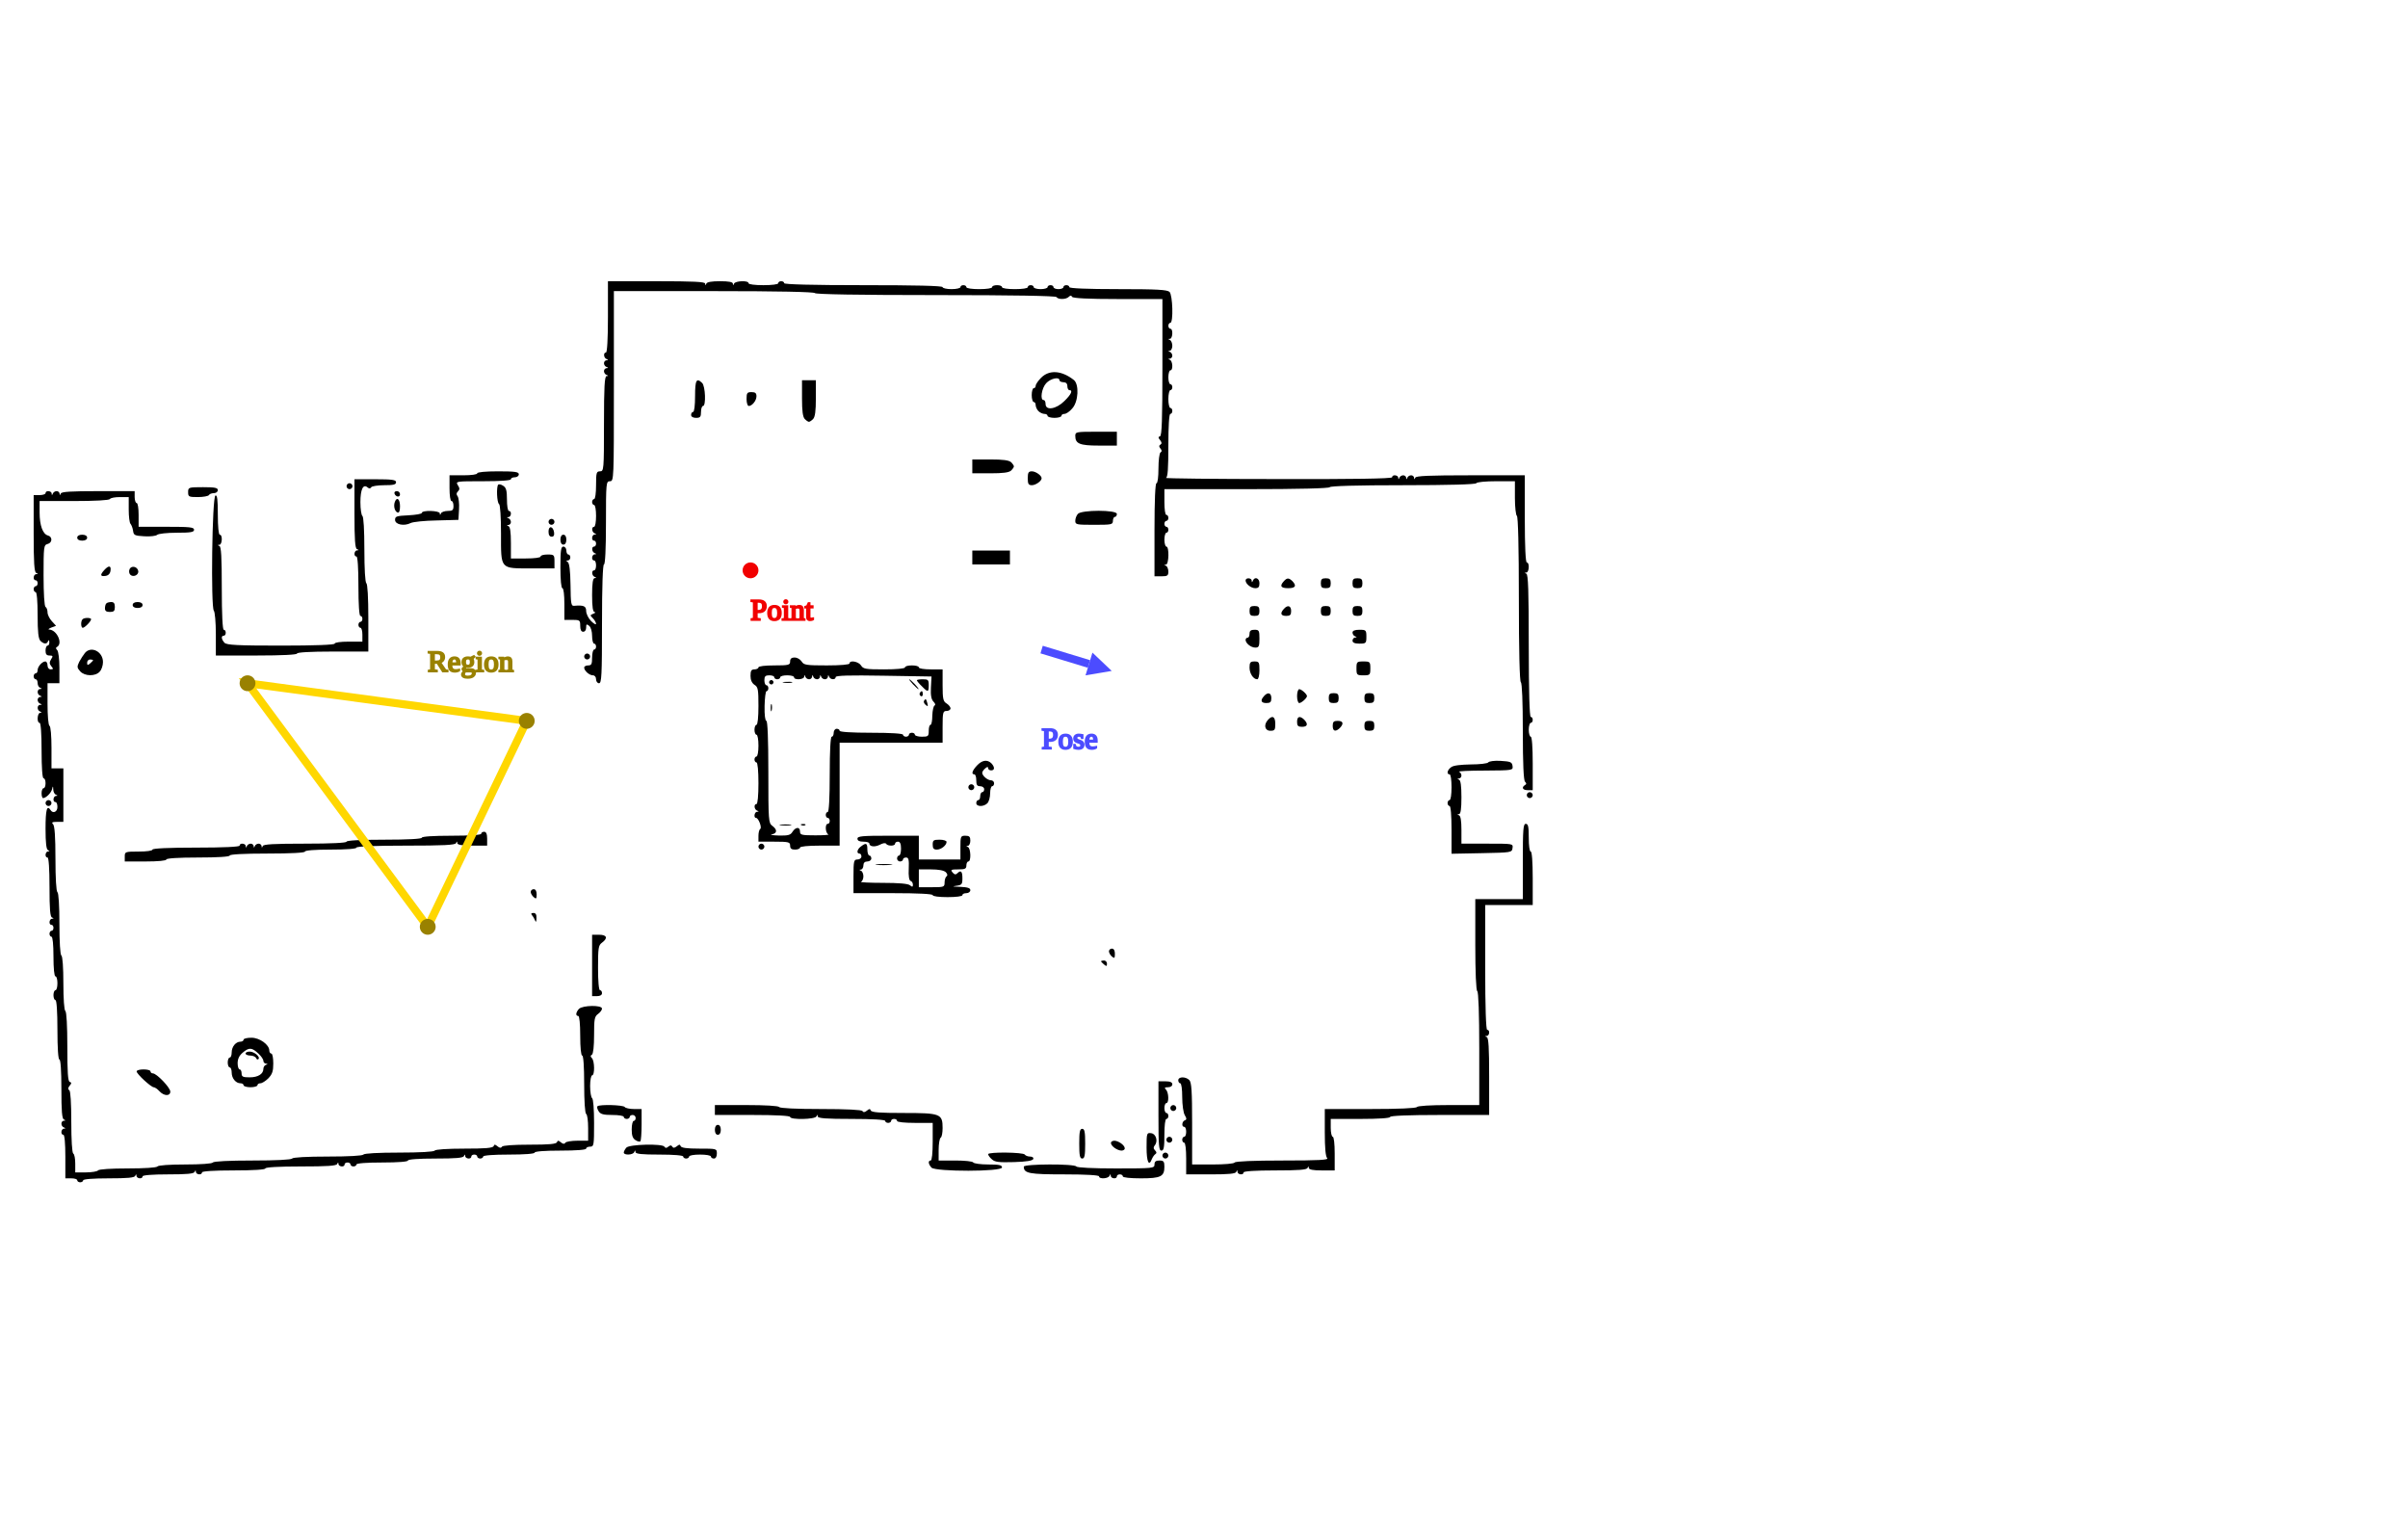
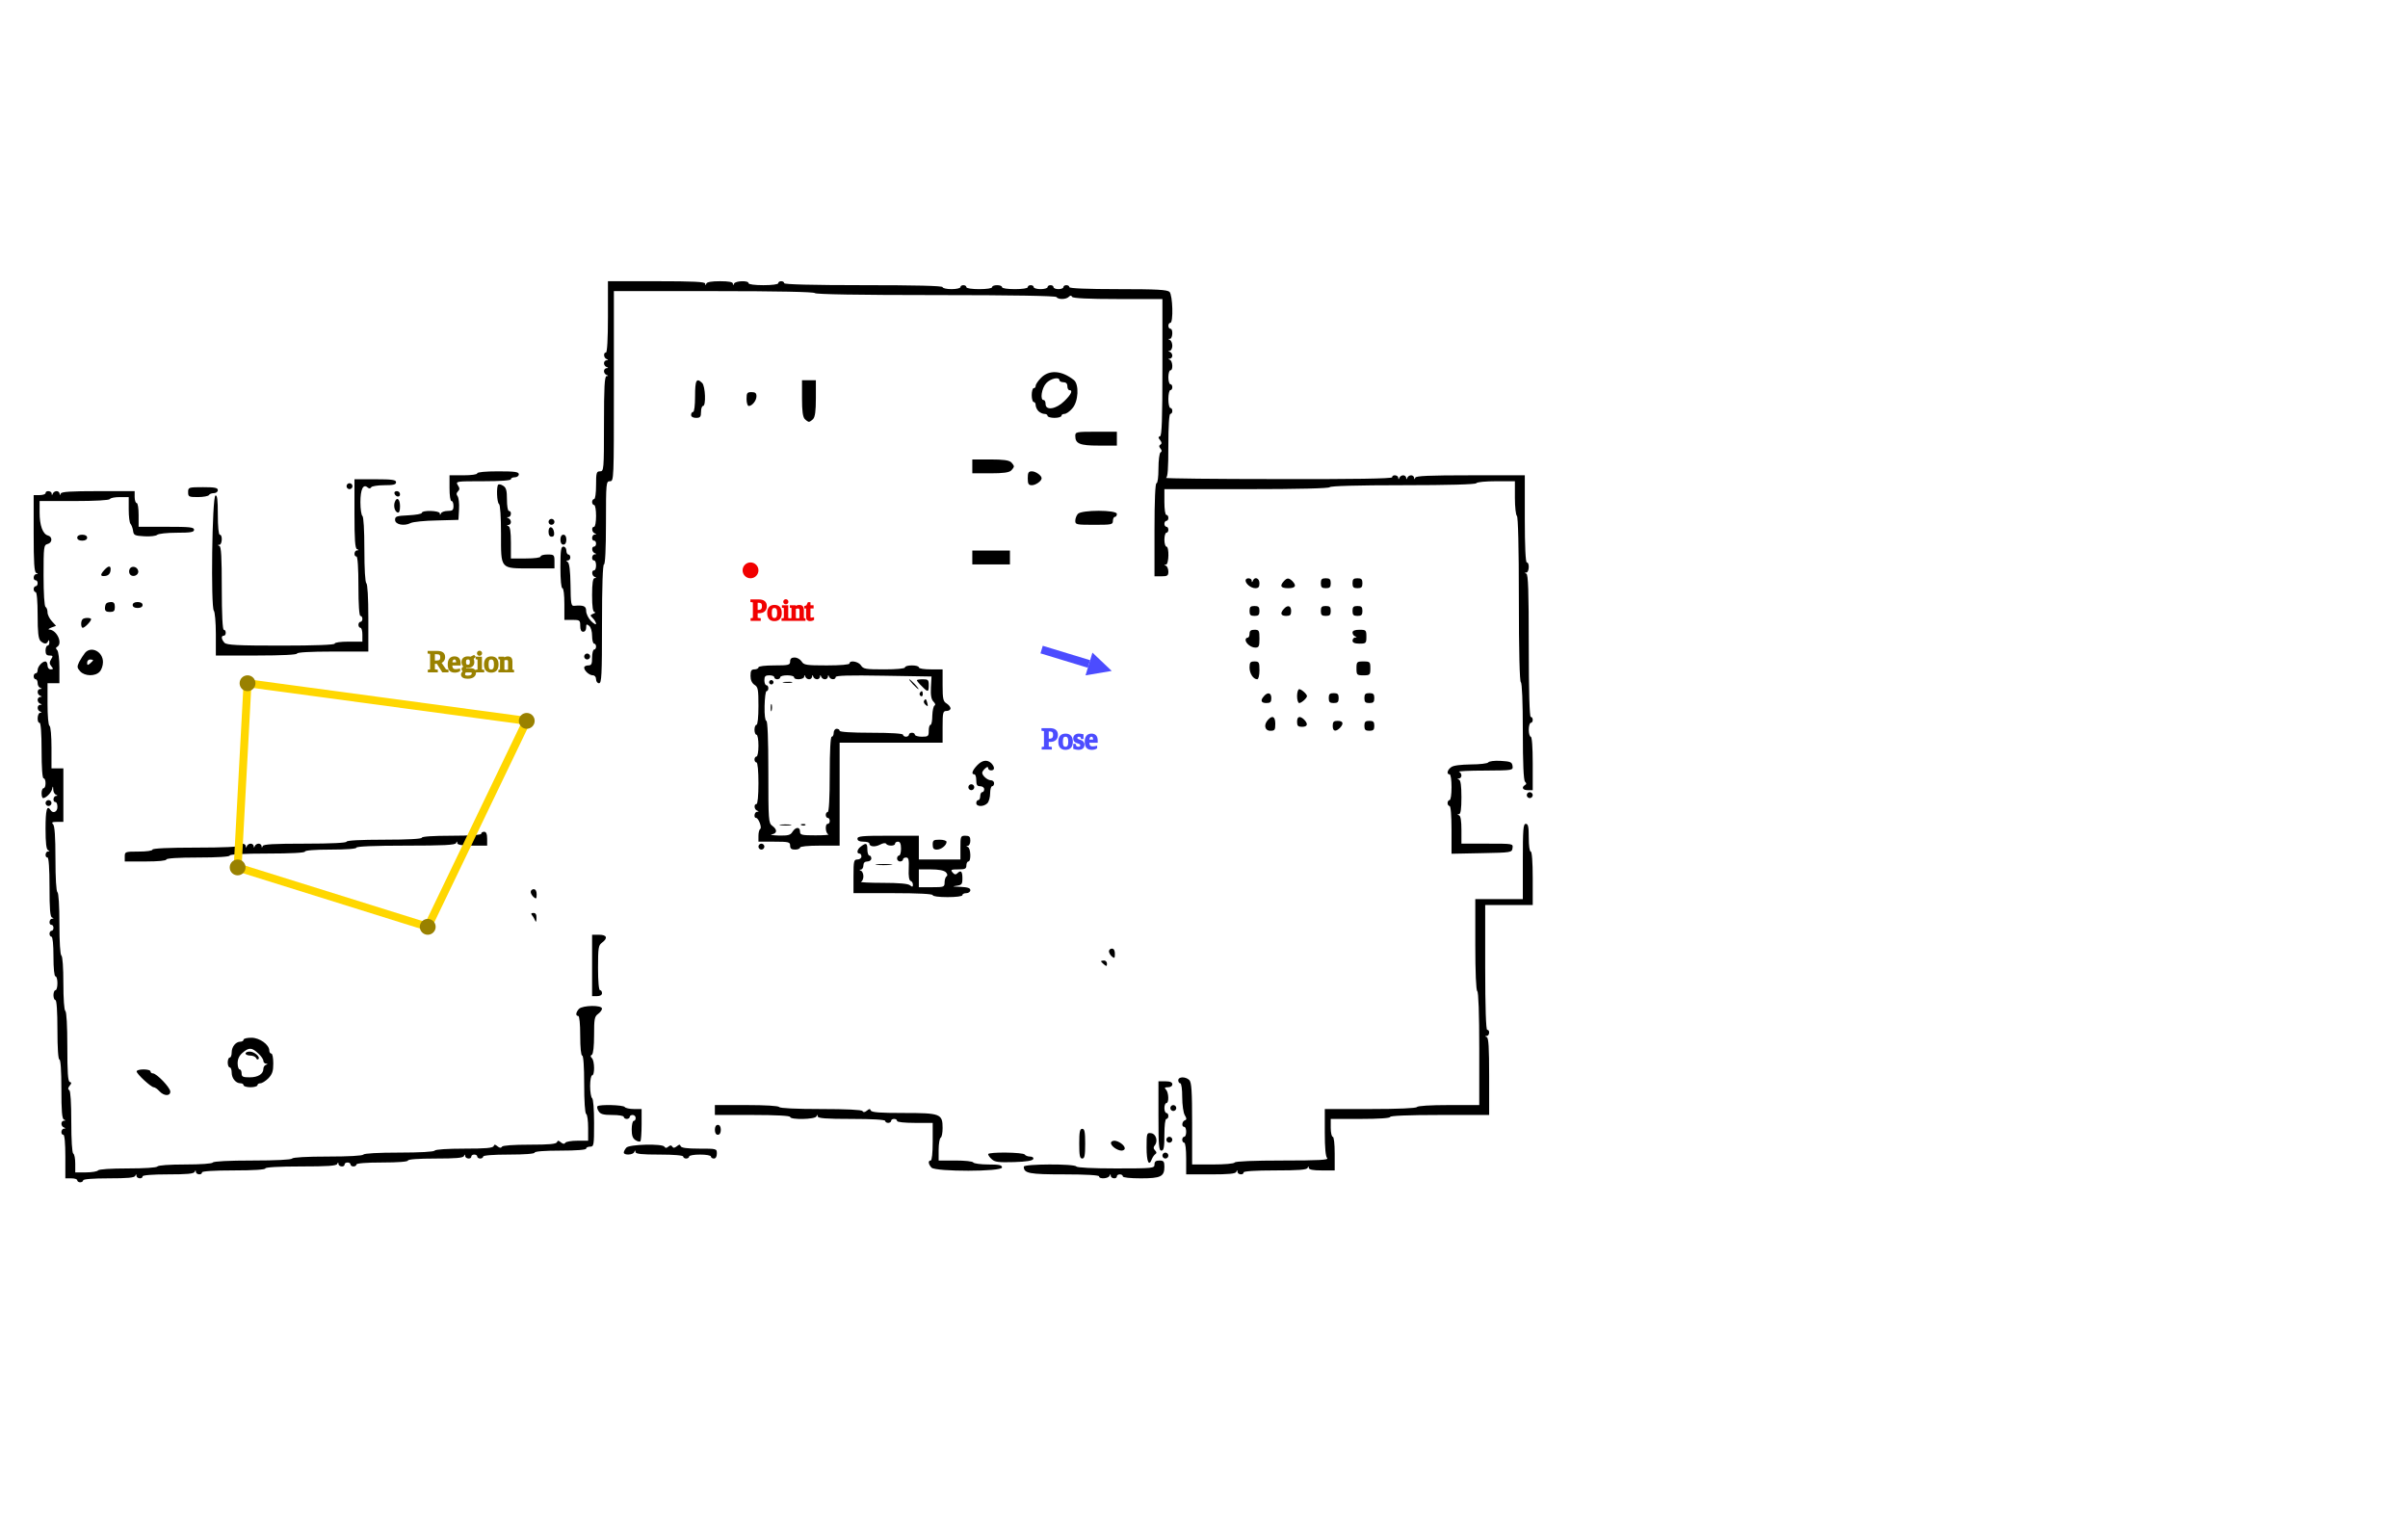
<svg xmlns="http://www.w3.org/2000/svg" viewBox="0 0 1216 768">
  <g transform="translate(0,768) scale(0.1,-0.1)" fill="#000000" stroke="none">
    <path d="M3070 6080 c0 -113 -4 -180 -10 -180 -14 0 -12 -27 3 -33 10 -4 10 -6 0 -6 -7 -1 -13 -7 -13 -15 0 -8 6 -17 13 -19 10 -4 10 -6 0 -6 -7 -1 -13 -7 -13 -15 0 -8 6 -17 13 -19 10 -4 10 -6 0 -6 -10 -1 -13 -56 -13 -241 0 -233 -1 -240 -20 -240 -18 0 -20 -7 -20 -70 0 -40 -4 -70 -10 -70 -5 0 -10 -7 -10 -15 0 -8 5 -15 10 -15 6 0 10 -25 10 -55 0 -30 -4 -55 -10 -55 -14 0 -12 -27 3 -33 10 -4 10 -6 0 -6 -15 -1 -18 -31 -3 -31 6 0 10 -7 10 -15 0 -8 -4 -15 -10 -15 -14 0 -12 -27 3 -33 10 -4 10 -6 0 -6 -15 -1 -18 -31 -3 -31 6 0 10 -11 10 -25 0 -14 -4 -25 -10 -25 -14 0 -12 -27 3 -33 10 -4 10 -6 0 -6 -9 -1 -13 -25 -13 -86 0 -61 4 -85 13 -86 6 0 4 -4 -7 -8 -17 -7 -17 -8 -2 -23 9 -9 16 -22 16 -28 0 -6 -11 0 -25 14 -14 14 -25 37 -25 51 0 25 -13 30 -61 26 -15 -2 -17 12 -18 106 -1 72 -6 110 -14 115 -9 6 -9 8 1 8 6 0 12 7 12 15 0 8 -4 15 -10 15 -5 0 -10 9 -10 20 0 11 -7 20 -15 20 -12 0 -15 -18 -15 -105 0 -63 4 -105 10 -105 6 0 10 -33 10 -80 l0 -80 40 0 c38 0 40 -2 40 -30 0 -20 5 -30 15 -30 9 0 15 9 15 21 0 18 2 19 15 9 9 -7 15 -29 15 -51 0 -22 5 -39 10 -39 6 0 10 -7 10 -15 0 -8 -4 -15 -10 -15 -5 0 -10 -18 -10 -40 0 -33 -3 -40 -20 -40 -11 0 -20 -5 -20 -11 0 -16 26 -39 44 -39 9 0 16 -8 16 -20 0 -11 7 -20 15 -20 13 0 15 40 15 300 0 193 4 300 10 300 6 0 10 77 10 210 0 203 1 210 20 210 20 0 20 7 20 480 l0 480 504 0 c326 0 507 -4 511 -10 4 -6 218 -10 610 -10 392 0 606 -4 610 -10 8 -13 48 -13 62 1 8 8 13 8 17 0 5 -7 81 -11 232 -11 l224 0 0 -344 c0 -267 -3 -345 -12 -349 -10 -3 -10 -7 0 -19 9 -12 10 -18 2 -23 -8 -5 -8 -10 0 -20 8 -9 8 -15 0 -20 -5 -3 -10 -39 -10 -81 0 -43 -4 -74 -10 -74 -6 0 -10 -85 -10 -235 l0 -235 35 0 c30 0 35 3 35 24 0 13 -6 27 -12 29 -10 4 -10 6 0 6 15 1 17 91 2 91 -5 0 -10 16 -10 35 0 19 5 35 10 35 6 0 10 7 10 15 0 8 -4 15 -10 15 -5 0 -10 7 -10 15 0 8 5 15 10 15 6 0 10 7 10 15 0 8 -4 15 -10 15 -6 0 -10 28 -10 65 l0 65 414 0 c266 0 417 4 421 10 4 6 138 10 370 10 232 0 366 4 370 10 3 6 48 10 101 10 l94 0 0 -84 c0 -47 5 -88 10 -91 6 -4 10 -155 10 -420 0 -265 4 -416 10 -420 6 -4 10 -98 10 -249 0 -161 4 -246 11 -253 8 -8 8 -13 0 -17 -19 -12 -12 -26 14 -26 l25 0 0 135 c0 83 -4 135 -10 135 -5 0 -10 16 -10 35 0 19 5 35 10 35 6 0 10 7 10 15 0 8 -4 15 -10 15 -6 0 -10 126 -10 359 0 278 -3 360 -12 364 -10 4 -10 6 0 6 14 1 17 51 2 51 -6 0 -10 80 -10 220 l0 220 -274 0 c-210 0 -276 -3 -279 -12 -4 -10 -6 -10 -6 0 -1 6 -7 12 -15 12 -8 0 -17 -6 -19 -12 -4 -10 -6 -10 -6 0 -1 6 -7 12 -15 12 -8 0 -17 -6 -19 -12 -4 -10 -6 -10 -6 0 -1 14 -31 17 -31 2 0 -7 -199 -10 -577 -9 -318 0 -572 3 -565 6 9 3 12 46 12 164 0 99 4 159 10 159 6 0 10 7 10 15 0 8 -4 15 -10 15 -5 0 -10 20 -10 45 0 25 5 45 10 45 6 0 10 7 10 15 0 8 -4 15 -10 15 -5 0 -10 16 -10 35 0 19 5 35 10 35 15 0 12 47 -2 53 -10 4 -10 6 0 6 6 1 12 7 12 15 0 8 -6 17 -12 19 -10 4 -10 6 0 6 6 1 12 12 12 25 0 13 -6 27 -12 29 -10 4 -10 6 0 6 14 1 17 51 2 51 -5 0 -10 7 -10 15 0 8 5 15 10 15 16 0 12 139 -4 156 -12 11 -61 14 -260 14 -157 0 -246 4 -246 10 0 6 -7 10 -15 10 -8 0 -15 -4 -15 -10 0 -5 -11 -10 -25 -10 -14 0 -25 5 -25 10 0 6 -7 10 -15 10 -8 0 -15 -4 -15 -10 0 -5 -16 -10 -35 -10 -19 0 -35 5 -35 10 0 6 -7 10 -15 10 -8 0 -15 -4 -15 -10 0 -6 -28 -10 -65 -10 -37 0 -65 4 -65 10 0 6 -11 10 -25 10 -14 0 -25 -4 -25 -10 0 -6 -28 -10 -65 -10 -37 0 -65 4 -65 10 0 6 -7 10 -15 10 -8 0 -15 -4 -15 -10 0 -5 -20 -10 -45 -10 -25 0 -45 5 -45 10 0 7 -140 10 -400 10 -260 0 -400 4 -400 10 0 6 -7 10 -15 10 -8 0 -15 -4 -15 -10 0 -6 -32 -10 -75 -10 -43 0 -75 4 -75 10 0 15 -67 12 -73 -2 -4 -10 -6 -10 -6 0 -1 8 -21 12 -65 12 -42 0 -66 -4 -69 -12 -4 -10 -6 -10 -6 0 -1 9 -57 12 -246 12 l-245 0 0 -180z" />
    <path d="M5257 5772 c-15 -15 -27 -33 -27 -40 0 -7 -4 -12 -10 -12 -5 0 -10 -16 -10 -35 0 -19 5 -35 10 -35 6 0 10 -7 10 -16 0 -8 6 -22 14 -30 8 -8 22 -14 30 -14 9 0 16 -4 16 -10 0 -5 16 -10 35 -10 19 0 35 5 35 10 0 6 7 10 15 10 9 0 27 12 40 28 31 34 35 121 8 143 -62 49 -125 53 -166 11z m93 -12 c0 -5 9 -10 20 -10 13 0 20 -7 20 -20 0 -11 5 -20 10 -20 19 0 10 -21 -25 -55 -41 -41 -95 -50 -95 -15 0 11 -4 20 -10 20 -19 0 -10 60 13 85 22 24 67 34 67 15z" />
    <path d="M3510 5680 c0 -47 -4 -80 -10 -80 -5 0 -10 -7 -10 -15 0 -9 9 -15 25 -15 21 0 25 5 25 30 0 17 5 30 10 30 16 0 12 99 -4 116 -29 28 -36 15 -36 -66z" />
    <path d="M4050 5669 c0 -65 4 -94 14 -105 8 -8 17 -14 21 -14 4 0 13 6 21 14 10 11 14 40 14 105 l0 91 -35 0 -35 0 0 -91z" />
    <path d="M3770 5665 c0 -19 5 -35 11 -35 17 0 39 27 39 49 0 16 -6 21 -25 21 -22 0 -25 -4 -25 -35z" />
    <path d="M5430 5479 c0 -40 23 -49 119 -49 l91 0 0 35 0 35 -105 0 c-100 0 -105 -1 -105 -21z" />
    <path d="M4910 5325 l0 -35 91 0 c65 0 94 4 105 14 8 8 14 17 14 21 0 4 -6 13 -14 21 -11 10 -40 14 -105 14 l-91 0 0 -35z" />
    <path d="M2410 5290 c0 -6 -30 -10 -70 -10 l-70 0 0 -65 c0 -37 4 -65 10 -65 6 0 10 -11 10 -25 0 -21 -5 -25 -29 -25 -16 0 -32 -6 -34 -12 -4 -10 -6 -10 -6 0 -1 14 -91 17 -91 2 0 -5 -30 -10 -67 -12 -60 -3 -68 -5 -68 -23 0 -24 46 -33 79 -16 12 6 71 12 131 13 l110 3 3 53 c2 30 -2 59 -7 66 -7 9 -7 16 1 24 10 10 10 17 0 32 -12 20 -9 20 128 20 87 0 140 4 140 10 0 6 9 10 20 10 11 0 20 7 20 15 0 12 -18 15 -105 15 -63 0 -105 -4 -105 -10z" />
    <path d="M5190 5265 c0 -29 4 -35 21 -35 19 0 49 21 49 35 0 14 -30 35 -49 35 -17 0 -21 -6 -21 -35z" />
    <path d="M1790 5086 c0 -130 3 -176 13 -179 10 -4 10 -6 0 -6 -15 -1 -18 -31 -3 -31 6 0 10 -57 10 -150 0 -93 4 -150 10 -150 6 0 10 -7 10 -15 0 -8 -4 -15 -10 -15 -5 0 -10 -7 -10 -15 0 -8 5 -15 10 -15 6 0 10 -16 10 -35 l0 -35 -70 0 c-40 0 -70 -4 -70 -10 0 -6 -97 -10 -271 -10 -221 0 -273 3 -285 14 -16 17 -19 36 -4 36 6 0 10 7 10 15 0 8 -4 15 -10 15 -6 0 -10 76 -10 209 0 158 -3 211 -12 214 -10 4 -10 6 0 6 14 1 17 51 2 51 -6 0 -10 40 -10 101 0 76 -3 100 -12 97 -17 -6 -24 -566 -8 -582 5 -5 10 -58 10 -118 l0 -108 205 0 c130 0 205 4 205 10 0 6 67 10 180 10 l180 0 0 169 c0 103 -4 172 -10 176 -6 4 -10 72 -10 170 0 98 -4 166 -10 170 -5 3 -10 34 -10 69 0 65 14 94 36 75 8 -7 14 -7 19 1 3 5 33 10 66 10 46 0 59 3 59 15 0 12 -18 15 -105 15 l-105 0 0 -174z" />
    <path d="M1750 5225 c0 -8 7 -15 15 -15 8 0 15 7 15 15 0 8 -7 15 -15 15 -8 0 -15 -7 -15 -15z" />
    <path d="M2516 5233 c-10 -10 -7 -91 4 -98 6 -4 10 -65 10 -149 0 -183 -6 -176 153 -176 l117 0 0 35 c0 33 -2 35 -35 35 -19 0 -35 -4 -35 -10 0 -6 -32 -10 -75 -10 l-75 0 0 79 c0 54 -4 81 -12 84 -10 4 -10 6 0 6 6 1 12 7 12 15 0 8 -6 17 -12 19 -10 4 -10 6 0 6 14 1 17 31 2 31 -6 0 -10 26 -10 58 0 45 -4 60 -19 69 -10 7 -22 9 -25 6z" />
    <path d="M950 5195 c0 -23 3 -25 49 -25 28 0 53 5 56 10 3 6 15 10 26 10 10 0 19 7 19 15 0 12 -15 15 -75 15 -73 0 -75 -1 -75 -25z" />
    <path d="M230 5190 c0 -5 -13 -10 -30 -10 l-30 0 0 -194 c0 -146 3 -196 13 -199 10 -4 10 -6 0 -6 -15 -1 -18 -31 -3 -31 6 0 10 -7 10 -15 0 -8 -4 -15 -10 -15 -5 0 -10 -7 -10 -15 0 -8 5 -15 10 -15 6 0 10 -45 10 -116 0 -87 4 -119 14 -130 18 -17 33 -18 39 -1 3 7 6 5 6 -5 1 -10 -3 -18 -9 -18 -5 0 -10 -11 -10 -25 0 -18 5 -25 20 -25 17 0 19 -3 8 -19 -9 -15 -9 -23 1 -35 11 -13 11 -16 -3 -16 -9 0 -16 8 -16 20 0 11 -5 20 -11 20 -16 0 -39 -26 -39 -44 0 -9 -4 -16 -10 -16 -5 0 -10 -7 -10 -15 0 -8 5 -15 10 -15 6 0 10 -9 10 -19 0 -11 6 -22 13 -24 10 -4 10 -6 0 -6 -17 -1 -17 -28 0 -34 10 -4 10 -6 0 -6 -7 -1 -13 -7 -13 -15 0 -8 6 -17 13 -19 10 -4 10 -6 0 -6 -17 -1 -17 -28 0 -34 9 -4 9 -6 0 -6 -15 -1 -18 -51 -3 -51 6 0 10 -53 10 -140 0 -87 4 -140 10 -140 6 0 10 -11 10 -25 0 -14 -4 -25 -10 -25 -5 0 -10 -11 -10 -25 0 -14 3 -25 8 -25 15 1 40 26 45 45 4 18 5 18 6 -2 0 -12 7 -24 14 -26 9 -4 9 -6 0 -6 -15 -1 -18 -31 -3 -31 6 0 10 -11 10 -25 0 -25 -23 -35 -35 -15 -18 28 -25 0 -25 -94 0 -74 4 -106 13 -109 9 -4 9 -6 0 -6 -15 -1 -18 -31 -3 -31 6 0 10 -56 10 -149 0 -110 3 -151 13 -154 9 -4 10 -6 0 -6 -15 -1 -18 -31 -3 -31 6 0 10 -7 10 -15 0 -8 -4 -15 -10 -15 -5 0 -10 -7 -10 -15 0 -8 5 -15 10 -15 6 0 10 -40 10 -100 0 -60 4 -100 10 -100 6 0 10 -16 10 -35 0 -19 -4 -35 -10 -35 -5 0 -10 -11 -10 -25 0 -14 5 -25 10 -25 6 0 10 -57 10 -150 0 -93 4 -150 10 -150 6 0 10 -56 10 -149 0 -110 3 -151 13 -154 9 -4 9 -6 0 -6 -17 -1 -17 -28 0 -34 9 -4 9 -6 0 -6 -15 -1 -18 -31 -3 -31 6 0 10 -43 10 -110 l0 -110 30 0 c17 0 30 -4 30 -10 0 -5 7 -10 15 -10 8 0 15 5 15 10 0 6 50 10 129 10 94 0 131 3 134 13 4 9 6 9 6 0 1 -15 31 -18 31 -3 0 6 50 10 129 10 94 0 131 3 134 13 4 9 6 9 6 0 1 -15 31 -18 31 -3 0 6 60 10 160 10 100 0 160 4 160 10 0 6 66 10 179 10 134 0 181 3 184 13 4 9 6 9 6 0 1 -15 31 -18 31 -3 0 6 7 10 15 10 8 0 15 -4 15 -10 0 -5 7 -10 15 -10 8 0 15 5 15 10 0 6 50 10 130 10 80 0 130 4 130 10 0 6 53 10 139 10 102 0 141 3 144 13 4 9 6 9 6 0 1 -15 31 -18 31 -3 0 6 7 10 15 10 8 0 15 -4 15 -10 0 -5 7 -10 15 -10 8 0 15 5 15 10 0 6 50 10 130 10 80 0 130 4 130 10 0 6 50 10 130 10 80 0 130 4 130 10 0 6 9 10 20 10 19 0 20 7 20 119 0 69 -4 122 -10 126 -5 3 -10 31 -10 61 0 30 5 54 10 54 14 0 13 73 -1 87 -8 8 -8 13 0 17 7 5 11 44 11 99 0 81 2 94 20 107 11 8 20 20 20 27 0 19 -97 17 -116 -1 -16 -17 -19 -36 -4 -36 6 0 10 -40 10 -100 0 -60 4 -100 10 -100 6 0 10 -55 10 -144 0 -86 4 -147 10 -151 6 -3 10 -35 10 -71 l0 -64 -54 0 c-30 0 -58 -5 -61 -10 -5 -8 -12 -7 -23 2 -12 10 -16 10 -19 1 -4 -10 -40 -13 -138 -13 -83 0 -136 -4 -140 -10 -5 -8 -12 -7 -23 2 -12 10 -16 10 -19 1 -4 -10 -42 -13 -148 -13 -85 0 -146 -4 -150 -10 -4 -6 -75 -10 -180 -10 -105 0 -176 -4 -180 -10 -4 -6 -75 -10 -180 -10 -105 0 -176 -4 -180 -10 -4 -6 -82 -10 -200 -10 -118 0 -196 -4 -200 -10 -4 -6 -62 -10 -140 -10 -78 0 -136 -4 -140 -10 -4 -6 -65 -10 -150 -10 -85 0 -146 -4 -150 -10 -3 -5 -31 -10 -61 -10 l-54 0 0 44 c0 25 -4 48 -10 51 -6 4 -10 68 -10 160 0 97 -4 156 -10 160 -8 5 -7 12 2 23 10 12 10 16 0 19 -9 4 -12 48 -12 178 0 105 -4 176 -10 180 -6 4 -10 62 -10 140 0 78 -4 136 -10 140 -6 4 -10 68 -10 160 0 92 -4 156 -10 160 -6 4 -10 71 -10 169 0 113 -4 166 -12 174 -9 9 -5 12 20 12 l32 0 0 135 0 135 -30 0 -30 0 0 104 c0 59 -4 108 -10 111 -6 3 -10 52 -10 111 l0 104 30 0 30 0 0 78 c0 43 -5 83 -11 89 -8 8 -8 13 0 17 29 18 -2 85 -40 87 -8 0 -3 5 10 10 l24 9 -21 23 c-12 13 -22 33 -22 45 0 11 -4 24 -10 27 -6 4 -10 68 -10 159 0 145 1 154 20 159 25 6 26 37 2 43 -26 7 -42 51 -42 116 l0 58 174 0 c106 0 177 4 181 10 3 6 26 10 51 10 l44 0 0 -63 c0 -35 4 -67 9 -72 5 -6 11 -21 13 -35 3 -23 8 -25 57 -28 30 -2 59 2 64 7 6 6 50 11 99 11 72 0 88 3 88 15 0 13 -22 15 -140 15 l-140 0 0 60 c0 33 -4 60 -10 60 -5 0 -10 14 -10 30 l0 30 -184 0 c-138 0 -186 -3 -189 -12 -4 -10 -6 -10 -6 0 -1 6 -7 12 -15 12 -8 0 -17 -6 -19 -12 -4 -10 -6 -10 -6 0 -1 14 -31 17 -31 2z" />
    <path d="M1992 5188 c6 -18 28 -21 28 -4 0 9 -7 16 -16 16 -9 0 -14 -5 -12 -12z" />
    <path d="M1994 5146 c-8 -21 -1 -49 14 -54 8 -2 12 8 12 32 0 36 -16 49 -26 22z" />
    <path d="M5443 5085 c-7 -8 -13 -23 -13 -35 0 -19 6 -20 95 -20 88 0 95 1 95 20 0 11 5 20 10 20 6 0 10 7 10 15 0 21 -179 21 -197 0z" />
    <path d="M2770 5045 c0 -8 7 -15 15 -15 8 0 15 7 15 15 0 8 -7 15 -15 15 -8 0 -15 -7 -15 -15z" />
    <path d="M2770 4996 c0 -17 5 -26 16 -26 10 0 14 7 12 22 -5 32 -28 35 -28 4z" />
    <path d="M390 4965 c0 -9 9 -15 25 -15 16 0 25 6 25 15 0 9 -9 15 -25 15 -16 0 -25 -6 -25 -15z" />
    <path d="M2830 4955 c0 -16 6 -25 15 -25 9 0 15 9 15 25 0 16 -6 25 -15 25 -9 0 -15 -9 -15 -25z" />
    <path d="M4910 4865 l0 -35 95 0 95 0 0 35 0 35 -95 0 -95 0 0 -35z" />
    <path d="M527 4802 c-23 -25 -21 -34 6 -30 14 2 23 11 25 26 4 27 -9 28 -31 4z" />
    <path d="M654 4805 c-4 -9 -2 -21 4 -27 15 -15 44 -1 40 19 -4 23 -36 29 -44 8z" />
    <path d="M6290 4749 c0 -17 27 -39 49 -39 16 0 21 6 21 25 0 26 -24 35 -33 13 -4 -10 -6 -10 -6 0 -1 15 -31 16 -31 1z" />
    <path d="M6483 4745 c-22 -24 -15 -35 22 -35 37 0 44 12 21 36 -18 17 -27 17 -43 -1z" />
    <path d="M6670 4735 c0 -20 5 -25 25 -25 20 0 25 5 25 25 0 20 -5 25 -25 25 -20 0 -25 -5 -25 -25z" />
    <path d="M6830 4735 c0 -20 5 -25 25 -25 20 0 25 5 25 25 0 20 -5 25 -25 25 -20 0 -25 -5 -25 -25z" />
    <path d="M537 4633 c-4 -3 -7 -15 -7 -25 0 -13 7 -18 25 -18 20 0 25 5 25 25 0 18 -5 25 -18 25 -10 0 -22 -3 -25 -7z" />
    <path d="M670 4625 c0 -9 9 -15 25 -15 16 0 25 6 25 15 0 9 -9 15 -25 15 -16 0 -25 -6 -25 -15z" />
    <path d="M6310 4595 c0 -20 5 -25 25 -25 20 0 25 5 25 25 0 20 -5 25 -25 25 -20 0 -25 -5 -25 -25z" />
    <path d="M6483 4605 c-20 -22 -15 -35 12 -35 20 0 25 5 25 25 0 27 -18 32 -37 10z" />
    <path d="M6670 4595 c0 -20 5 -25 25 -25 20 0 25 5 25 25 0 20 -5 25 -25 25 -20 0 -25 -5 -25 -25z" />
    <path d="M6830 4595 c0 -20 5 -25 25 -25 20 0 25 5 25 25 0 20 -5 25 -25 25 -20 0 -25 -5 -25 -25z" />
    <path d="M417 4553 c-10 -9 -9 -43 1 -43 10 0 42 33 42 43 0 9 -35 9 -43 0z" />
    <path d="M6310 4480 c0 -11 -4 -20 -10 -20 -5 0 -10 -5 -10 -11 0 -17 27 -39 49 -39 18 0 21 6 21 45 0 41 -2 45 -25 45 -18 0 -25 -5 -25 -20z" />
    <path d="M6830 4486 c0 -8 6 -17 13 -19 10 -4 10 -6 0 -6 -7 -1 -13 -8 -13 -16 0 -10 11 -15 35 -15 33 0 35 2 35 35 0 33 -2 35 -35 35 -24 0 -35 -5 -35 -14z" />
    <path d="M429 4383 c-8 -10 -21 -30 -29 -45 -12 -25 -11 -30 5 -48 23 -25 76 -26 98 -2 10 10 17 32 17 49 0 53 -60 83 -91 46z m41 -37 c0 -2 -7 -9 -15 -16 -12 -10 -15 -10 -15 4 0 9 7 16 15 16 8 0 15 -2 15 -4z" />
    <path d="M2950 4365 c0 -8 7 -15 15 -15 8 0 15 7 15 15 0 8 -7 15 -15 15 -8 0 -15 -7 -15 -15z" />
    <path d="M3990 4340 c0 -18 -7 -20 -80 -20 -47 0 -80 -4 -80 -10 0 -5 -9 -10 -20 -10 -16 0 -20 -7 -20 -33 0 -21 7 -36 20 -45 18 -11 20 -23 20 -107 0 -57 -4 -95 -10 -95 -5 0 -10 -11 -10 -25 0 -14 5 -25 10 -25 6 0 10 -25 10 -55 0 -30 -4 -55 -10 -55 -5 0 -10 -7 -10 -15 0 -8 5 -15 10 -15 6 0 10 -42 10 -105 0 -63 -4 -105 -10 -105 -14 0 -12 -27 3 -33 10 -4 10 -6 0 -6 -14 -1 -18 -31 -5 -31 12 0 31 -49 21 -56 -5 -3 -9 -18 -9 -35 l0 -29 80 0 c73 0 80 -2 80 -20 0 -15 7 -20 25 -20 14 0 25 5 25 10 0 6 40 10 100 10 l100 0 0 260 0 260 260 0 260 0 0 80 c0 73 2 80 20 80 11 0 20 6 20 13 0 7 -9 18 -20 25 -17 10 -20 23 -20 92 l0 80 -60 0 c-33 0 -60 4 -60 10 0 6 -16 10 -35 10 -19 0 -35 -4 -35 -10 0 -6 -42 -10 -105 -10 -94 0 -106 2 -117 20 -13 20 -58 28 -58 10 0 -6 -45 -10 -115 -10 -104 0 -116 2 -127 20 -7 11 -23 20 -35 20 -16 0 -23 -6 -23 -20z m-80 -80 c0 -5 7 -10 15 -10 8 0 15 5 15 10 0 6 16 10 35 10 19 0 35 -4 35 -10 0 -15 50 -12 51 3 0 10 2 10 6 0 2 -7 11 -13 19 -13 8 0 14 6 15 13 0 10 2 10 6 0 2 -7 11 -13 19 -13 8 0 14 6 15 13 0 10 2 10 6 0 2 -7 11 -13 19 -13 8 0 14 6 15 13 0 10 2 10 6 0 6 -16 33 -17 33 -2 0 8 68 10 242 7 l242 -4 -3 -56 c-2 -39 2 -60 13 -71 9 -9 11 -17 6 -19 -6 -2 -11 -25 -12 -51 0 -26 -4 -47 -9 -47 -5 0 -9 -13 -9 -30 0 -28 -3 -30 -35 -30 -19 0 -35 5 -35 10 0 6 -7 10 -15 10 -8 0 -15 -4 -15 -10 0 -5 -7 -10 -15 -10 -8 0 -15 5 -15 10 0 6 -60 10 -160 10 -100 0 -160 4 -160 10 0 6 -7 10 -15 10 -8 0 -15 -9 -15 -20 0 -11 -4 -20 -10 -20 -6 0 -10 -70 -10 -190 0 -120 -4 -190 -10 -190 -5 0 -10 -7 -10 -15 0 -8 5 -15 10 -15 6 0 10 -7 10 -15 0 -8 -4 -15 -10 -15 -15 0 -12 -47 3 -53 6 -3 -23 -5 -65 -5 -70 0 -78 2 -78 19 0 25 -22 24 -38 -1 -10 -17 -22 -20 -70 -19 -31 1 -47 4 -34 6 27 5 28 24 2 43 -19 14 -20 26 -20 272 0 169 -4 258 -10 258 -6 0 -10 30 -9 75 1 41 5 75 10 75 5 0 9 7 9 15 0 8 -4 15 -10 15 -5 0 -10 11 -10 25 0 20 5 25 25 25 14 0 25 -4 25 -10z" />
    <path d="M3886 4241 c-4 -5 -2 -12 3 -15 5 -4 12 -2 15 3 4 5 2 12 -3 15 -5 4 -12 2 -15 -3z" />
    <path d="M4610 4225 c13 -14 26 -25 28 -25 3 0 -5 11 -18 25 -13 14 -26 25 -28 25 -3 0 5 -11 18 -25z" />
    <path d="M4630 4245 c0 -3 11 -17 25 -30 31 -32 35 -31 35 5 0 27 -3 30 -30 30 -16 0 -30 -2 -30 -5z" />
    <path d="M3958 4233 c12 -2 30 -2 40 0 9 3 -1 5 -23 4 -22 0 -30 -2 -17 -4z" />
    <path d="M4645 4181 c-3 -5 -1 -12 5 -16 5 -3 10 1 10 9 0 18 -6 21 -15 7z" />
    <path d="M4666 4141 c-3 -5 1 -14 8 -20 12 -10 13 -8 9 8 -6 23 -9 25 -17 12z" />
    <path d="M3892 4105 c0 -16 2 -22 5 -12 2 9 2 23 0 30 -3 6 -5 -1 -5 -18z" />
    <path d="M3943 3513 c15 -2 37 -2 50 0 12 2 0 4 -28 4 -27 0 -38 -2 -22 -4z" />
    <path d="M4048 3513 c7 -3 16 -2 19 1 4 3 -2 6 -13 5 -11 0 -14 -3 -6 -6z" />
    <path d="M6310 4309 c0 -30 19 -59 39 -59 6 0 11 20 11 45 0 41 -2 45 -25 45 -21 0 -25 -5 -25 -31z" />
    <path d="M6850 4305 c0 -33 2 -35 35 -35 33 0 35 2 35 35 0 33 -2 35 -35 35 -33 0 -35 -2 -35 -35z" />
    <path d="M6550 4165 c0 -19 5 -35 11 -35 11 0 39 25 39 35 0 10 -28 35 -39 35 -6 0 -11 -16 -11 -35z" />
    <path d="M6383 4165 c-20 -22 -15 -35 12 -35 20 0 25 5 25 25 0 27 -18 32 -37 10z" />
    <path d="M6710 4155 c0 -20 5 -25 25 -25 20 0 25 5 25 25 0 20 -5 25 -25 25 -20 0 -25 -5 -25 -25z" />
    <path d="M6890 4155 c0 -20 5 -25 25 -25 20 0 25 5 25 25 0 20 -5 25 -25 25 -20 0 -25 -5 -25 -25z" />
    <path d="M6403 4045 c-23 -25 -16 -55 12 -55 22 0 25 4 25 35 0 37 -15 45 -37 20z" />
    <path d="M6550 4035 c0 -20 5 -25 25 -25 28 0 32 14 11 36 -22 21 -36 17 -36 -11z" />
    <path d="M6730 4015 c0 -28 14 -32 36 -11 21 22 17 36 -11 36 -20 0 -25 -5 -25 -25z" />
    <path d="M6890 4015 c0 -20 5 -25 25 -25 20 0 25 5 25 25 0 20 -5 25 -25 25 -20 0 -25 -5 -25 -25z" />
    <path d="M4933 3814 c-24 -26 -29 -44 -13 -44 6 0 10 -13 10 -30 0 -23 4 -30 20 -30 11 0 20 -7 20 -15 0 -8 -4 -15 -10 -15 -5 0 -10 -9 -10 -20 0 -11 -4 -20 -10 -20 -5 0 -10 -7 -10 -15 0 -19 37 -20 56 -1 8 8 14 31 14 50 0 20 5 36 10 36 6 0 10 7 10 15 0 8 -7 15 -16 15 -17 0 -44 23 -44 38 0 5 7 15 15 22 10 9 15 9 15 1 0 -6 7 -11 15 -11 19 0 19 17 1 36 -21 20 -47 16 -73 -12z" />
    <path d="M7515 3830 c-3 -5 -42 -10 -88 -10 -52 -1 -88 -5 -99 -14 -20 -14 -24 -36 -8 -36 6 0 10 -28 10 -65 0 -37 -4 -65 -10 -65 -5 0 -10 -7 -10 -15 0 -8 5 -15 10 -15 6 0 10 -47 10 -120 l0 -121 153 3 c149 3 152 3 155 26 3 22 3 22 -127 22 l-131 0 0 69 c0 46 -4 71 -12 74 -10 4 -10 6 0 6 8 1 12 25 12 85 0 58 -4 86 -12 89 -10 4 -10 6 0 6 6 1 12 7 12 15 0 8 -6 17 -12 19 -7 3 51 6 130 6 143 1 143 1 140 24 -3 19 -10 22 -60 25 -32 2 -59 -2 -63 -8z" />
    <path d="M4890 3705 c0 -8 7 -15 15 -15 8 0 15 7 15 15 0 8 -7 15 -15 15 -8 0 -15 -7 -15 -15z" />
    <path d="M7710 3665 c0 -8 7 -15 15 -15 8 0 15 7 15 15 0 8 -7 15 -15 15 -8 0 -15 -7 -15 -15z" />
    <path d="M230 3625 c0 -8 7 -15 15 -15 8 0 15 7 15 15 0 8 -7 15 -15 15 -8 0 -15 -7 -15 -15z" />
    <path d="M7690 3330 l0 -190 -120 0 -120 0 0 -229 c0 -143 4 -232 10 -236 6 -4 10 -112 10 -291 l0 -284 -154 0 c-93 0 -157 -4 -161 -10 -4 -6 -93 -10 -236 -10 l-229 0 0 -118 c0 -78 4 -122 12 -130 9 -9 -41 -12 -224 -12 -147 0 -239 -4 -243 -10 -3 -6 -52 -10 -111 -10 l-104 0 0 206 c0 165 -3 208 -14 220 -19 19 -56 18 -56 -1 0 -8 5 -15 10 -15 6 0 10 -30 10 -70 0 -39 6 -80 13 -91 10 -17 10 -23 0 -26 -15 -6 -17 -33 -3 -33 6 0 10 -11 10 -25 0 -14 -4 -25 -10 -25 -5 0 -10 -7 -10 -15 0 -8 5 -15 10 -15 6 0 10 -33 10 -80 l0 -80 124 0 c90 0 126 3 129 13 4 10 6 10 6 0 1 -15 31 -18 31 -3 0 6 60 10 159 10 118 0 161 3 164 13 4 9 6 9 6 0 1 -9 21 -13 66 -13 l65 0 0 85 c0 50 -4 85 -10 85 -5 0 -10 20 -10 45 l0 45 150 0 c93 0 150 4 150 10 0 6 90 10 250 10 l250 0 0 194 c0 146 -3 196 -12 199 -10 4 -10 6 0 6 14 1 17 31 2 31 -6 0 -10 112 -10 315 l0 315 120 0 120 0 0 135 c0 83 -4 135 -10 135 -6 0 -10 30 -10 70 0 56 -3 70 -15 70 -13 0 -15 -28 -15 -190z" />
    <path d="M2430 3470 c0 -6 -57 -10 -150 -10 -93 0 -150 -4 -150 -10 0 -6 -70 -10 -190 -10 -120 0 -190 -4 -190 -10 0 -6 -76 -10 -209 -10 -158 0 -211 -3 -214 -12 -4 -10 -6 -10 -6 0 -1 6 -7 12 -15 12 -8 0 -17 -6 -19 -12 -4 -10 -6 -10 -6 0 -1 6 -7 12 -15 12 -8 0 -17 -6 -19 -12 -4 -10 -6 -10 -6 0 -1 14 -31 17 -31 2 0 -6 -80 -10 -220 -10 -140 0 -220 -4 -220 -10 0 -6 -30 -10 -70 -10 -68 0 -70 -1 -70 -25 l0 -25 105 0 c63 0 105 4 105 10 0 6 60 10 160 10 100 0 160 4 160 10 0 6 70 10 190 10 120 0 190 4 190 10 0 6 50 10 130 10 80 0 130 4 130 10 0 6 90 10 249 10 190 0 251 3 254 13 4 10 6 10 6 0 1 -9 23 -13 76 -13 l75 0 0 35 c0 24 -5 35 -15 35 -8 0 -15 -4 -15 -10z" />
    <path d="M4330 3445 c0 -10 10 -15 30 -15 17 0 30 -4 30 -9 0 -16 27 -20 54 -6 15 8 28 10 31 4 8 -12 45 -12 45 1 0 6 7 10 15 10 10 0 15 -11 15 -35 0 -19 -4 -35 -10 -35 -5 0 -10 -7 -10 -15 0 -8 7 -15 15 -15 8 0 15 5 15 10 0 6 7 10 16 10 12 0 15 -11 13 -57 -2 -37 2 -58 9 -61 7 -2 12 -11 12 -19 0 -12 -3 -13 -15 -3 -10 8 -56 12 -137 12 -68 0 -117 3 -110 5 6 3 12 15 12 28 0 13 -6 26 -12 28 -10 4 -10 6 0 6 6 1 12 10 12 21 0 13 7 20 20 20 11 0 20 7 20 15 0 8 -4 15 -10 15 -5 0 -10 14 -10 30 0 33 -6 36 -32 16 -20 -14 -24 -36 -8 -36 6 0 10 -7 10 -15 0 -8 -9 -15 -20 -15 -18 0 -20 -7 -20 -85 l0 -85 200 0 c127 0 200 -4 200 -10 0 -6 32 -10 75 -10 43 0 75 4 75 10 0 6 9 10 20 10 11 0 20 7 20 15 0 11 -13 15 -52 17 -36 1 -43 2 -20 5 29 4 32 7 32 39 0 35 -8 42 -26 24 -8 -8 -15 -6 -24 5 -11 13 -7 15 29 15 34 0 41 3 41 20 0 11 5 20 10 20 15 0 12 67 -2 73 -10 4 -10 6 0 6 6 1 12 12 12 26 0 20 -5 25 -25 25 -24 0 -25 -3 -25 -60 l0 -60 -105 0 -105 0 0 60 0 60 -155 0 c-131 0 -155 -2 -155 -15z m446 -169 c9 -9 10 -17 4 -21 -5 -3 -10 -17 -10 -31 0 -23 -3 -24 -65 -24 l-65 0 0 45 0 45 61 0 c39 0 65 -5 75 -14z" />
    <path d="M4710 3415 c0 -19 5 -25 21 -25 22 0 49 22 49 39 0 6 -16 11 -35 11 -31 0 -35 -3 -35 -25z" />
    <path d="M3830 3405 c0 -8 7 -15 15 -15 8 0 15 7 15 15 0 8 -7 15 -15 15 -8 0 -15 -7 -15 -15z" />
    <path d="M4427 3313 c18 -2 50 -2 70 0 21 2 7 4 -32 4 -38 0 -55 -2 -38 -4z" />
    <path d="M2680 3176 c0 -7 7 -19 15 -26 13 -11 15 -8 15 14 0 16 -5 26 -15 26 -8 0 -15 -6 -15 -14z" />
    <path d="M2687 3058 c6 -7 13 -20 16 -28 3 -9 6 -3 6 13 1 19 -4 27 -15 27 -12 0 -14 -4 -7 -12z" />
    <path d="M2990 2805 l0 -155 25 0 c16 0 25 6 25 15 0 8 -4 15 -10 15 -6 0 -10 44 -10 113 0 101 2 114 20 127 31 23 25 40 -15 40 l-35 0 0 -155z" />
    <path d="M5600 2876 c0 -7 7 -19 15 -26 13 -11 15 -8 15 14 0 16 -5 26 -15 26 -8 0 -15 -6 -15 -14z" />
    <path d="M5560 2826 c0 -2 7 -9 15 -16 12 -10 15 -10 15 4 0 9 -7 16 -15 16 -8 0 -15 -2 -15 -4z" />
    <path d="M1230 2430 c0 -5 -7 -10 -16 -10 -23 0 -44 -25 -44 -54 0 -14 -4 -26 -10 -26 -5 0 -10 -11 -10 -25 0 -14 5 -25 10 -25 6 0 10 -12 10 -26 0 -29 21 -54 44 -54 9 0 16 -4 16 -10 0 -5 16 -10 35 -10 19 0 35 5 35 10 0 6 7 10 15 10 8 0 26 11 40 25 20 21 25 36 25 75 0 28 -4 50 -10 50 -5 0 -10 7 -10 15 0 30 -49 65 -90 65 -22 0 -40 -4 -40 -10z m75 -70 c14 -13 25 -29 25 -37 0 -7 6 -13 13 -14 10 0 10 -2 0 -6 -7 -2 -13 -11 -13 -20 0 -26 -27 -43 -69 -43 -34 0 -41 3 -41 20 0 11 -4 20 -10 20 -5 0 -10 14 -10 31 0 22 8 39 26 54 32 27 46 26 79 -5z" />
    <path d="M1240 2360 c0 -5 11 -10 24 -10 13 0 26 -6 29 -12 2 -7 8 -10 12 -6 11 11 -21 38 -44 38 -12 0 -21 -4 -21 -10z" />
    <path d="M690 2270 c0 -13 72 -79 86 -80 6 0 19 -9 29 -20 23 -25 55 -26 55 -2 0 20 -69 92 -88 92 -7 0 -12 5 -12 10 0 6 -16 10 -35 10 -19 0 -35 -4 -35 -10z" />
    <path d="M5850 2045 c0 -149 2 -175 15 -175 12 0 15 16 15 80 0 47 4 80 10 80 6 0 10 7 10 15 0 8 -4 15 -10 15 -5 0 -10 11 -10 25 0 14 5 25 10 25 14 0 12 54 -2 68 -9 9 -7 12 10 12 13 0 22 6 22 15 0 10 -11 15 -35 15 l-35 0 0 -175z" />
    <path d="M3017 2094 c-3 -3 -1 -15 6 -25 9 -15 24 -19 69 -19 32 0 58 -4 58 -10 0 -5 7 -10 15 -10 8 0 15 5 15 10 0 6 7 10 15 10 8 0 15 -7 15 -15 0 -8 -4 -15 -10 -15 -5 0 -10 -19 -10 -43 0 -31 5 -45 19 -54 10 -7 22 -9 25 -6 3 4 6 42 6 85 l0 78 -39 0 c-22 0 -43 5 -46 10 -7 11 -128 14 -138 4z" />
    <path d="M3610 2075 l0 -25 190 0 c120 0 190 -4 190 -10 0 -15 127 -13 133 3 4 10 6 10 6 0 1 -10 42 -13 171 -13 107 0 170 -4 170 -10 0 -5 7 -10 15 -10 8 0 15 5 15 10 0 6 7 10 15 10 8 0 15 -4 15 -10 0 -6 37 -10 90 -10 l90 0 0 -95 c0 -57 -4 -95 -10 -95 -15 0 -12 -19 4 -36 22 -21 356 -21 356 1 0 12 -14 15 -69 15 -39 0 -73 5 -76 10 -3 6 -44 10 -91 10 l-84 0 0 54 c0 30 5 58 10 61 6 3 10 25 10 49 0 72 -11 76 -197 76 -120 0 -162 3 -166 13 -3 9 -7 9 -19 -1 -11 -9 -18 -10 -23 -2 -4 6 -79 10 -210 10 -125 0 -206 4 -210 10 -4 6 -70 10 -166 10 l-159 0 0 -25z" />
    <path d="M5910 2085 c0 -8 7 -15 15 -15 8 0 15 7 15 15 0 8 -7 15 -15 15 -8 0 -15 -7 -15 -15z" />
    <path d="M3610 1975 c0 -16 6 -25 15 -25 9 0 15 9 15 25 0 16 -6 25 -15 25 -9 0 -15 -9 -15 -25z" />
    <path d="M5450 1905 c0 -60 3 -75 15 -75 12 0 15 15 15 75 0 60 -3 75 -15 75 -12 0 -15 -15 -15 -75z" />
    <path d="M5790 1886 c0 -73 12 -99 27 -58 4 9 11 20 17 24 8 5 7 11 -1 19 -9 9 -9 16 -2 25 18 21 7 59 -18 62 -22 3 -23 0 -23 -72z" />
    <path d="M5890 1925 c0 -8 7 -15 15 -15 8 0 15 7 15 15 0 8 -7 15 -15 15 -8 0 -15 -7 -15 -15z" />
    <path d="M5610 1909 c0 -16 31 -38 53 -39 9 0 17 5 17 11 0 16 -31 38 -52 39 -10 0 -18 -5 -18 -11z" />
    <path d="M3163 1885 c-7 -8 -13 -19 -13 -25 0 -14 47 -13 53 3 4 10 6 10 6 0 1 -10 32 -13 121 -13 73 0 120 -4 120 -10 0 -5 7 -10 15 -10 8 0 15 5 15 10 0 6 25 10 55 10 30 0 55 -4 55 -10 0 -5 7 -10 15 -10 9 0 15 9 15 25 0 25 -1 25 -89 25 -63 0 -91 4 -94 13 -3 9 -7 9 -19 -1 -12 -9 -18 -10 -23 -2 -5 8 -10 8 -20 0 -9 -8 -15 -8 -20 0 -10 16 -177 12 -192 -5z" />
    <path d="M4990 1852 c0 -5 8 -17 19 -26 15 -14 35 -16 111 -14 64 2 95 7 98 16 2 7 -5 12 -17 12 -11 0 -23 5 -26 10 -7 12 -185 14 -185 2z" />
    <path d="M5870 1845 c0 -8 7 -15 15 -15 8 0 15 7 15 15 0 8 -7 15 -15 15 -8 0 -15 -7 -15 -15z" />
    <path d="M5830 1800 c0 -19 -7 -20 -194 -20 -119 0 -197 4 -201 10 -9 14 -265 13 -265 -1 0 -34 27 -39 204 -39 111 0 176 -4 176 -10 0 -15 47 -12 53 3 4 10 6 10 6 0 1 -15 31 -18 31 -3 0 6 7 10 15 10 8 0 15 -4 15 -10 0 -6 37 -10 91 -10 101 0 119 9 119 59 0 26 -4 31 -25 31 -18 0 -25 -5 -25 -20z" />
  </g>
  <g>
    <text class="text_annotation" x="379" y="313" font-size="15px" style="stroke: rgb(241, 0, 0); fill: rgb(241, 0, 0);">Point</text>
    <circle class="circle_annotation" cx="379" cy="288" r="3.5" style="stroke: rgb(241, 0, 0); fill: rgb(241, 0, 0);" />
  </g>
  <marker id="arrowhead" markerWidth="3" markerHeight="3" refX="0" refY="1.5" orient="auto">
    <polygon style="fill: rgb(76, 76, 255);" points="0 0,3 1.5,0 3" />
  </marker>
  <g>
    <text class="text_annotation" x="526" y="378" font-size="15px" style="stroke: rgb(76, 76, 255); fill: rgb(76, 76, 255);">Pose</text>
    <line class="pose_line_annotation" x1="526" y1="328" x2="549.917" y2="335.279" marker-end="url(#arrowhead)" style="stroke: rgb(76, 76, 255); stroke-width: 4px;" />
  </g>
  <g transform="translate(-392,-20)">
    <text class="text_annotation" x="608" y="359" font-size="15px" style="stroke: rgb(153, 129, 0); fill: rgb(153, 129, 0);">Region</text>
-     <polygon class="region_annotation" points="517,365 658,384 608,488" style="fill: transparent; stroke: rgb(255, 215, 0); stroke-width: 4px; fill-opacity: 0.5;" />
+     <polygon class="region_annotation" points="517,365 658,384 608,488 512,458" style="fill: transparent; stroke: rgb(255, 215, 0); stroke-width: 4px; fill-opacity: 0.5;" />
    <circle id="0-0" class="region_endpoint_annotation" cx="517" cy="365" r="3.5" style="stroke: rgb(153, 129, 0); fill: rgb(153, 129, 0);" />
    <circle id="0-1" class="region_endpoint_annotation" cx="658" cy="384" r="3.5" style="stroke: rgb(153, 129, 0); fill: rgb(153, 129, 0);" />
    <circle id="0-2" class="region_endpoint_annotation" cx="608" cy="488" r="3.5" style="stroke: rgb(153, 129, 0); fill: rgb(153, 129, 0);" />
+     <circle id="0-3" class="region_endpoint_annotation" cx="512" cy="458" r="3.5" style="stroke: rgb(153, 129, 0); fill: rgb(153, 129, 0);" />
  </g>
</svg>
